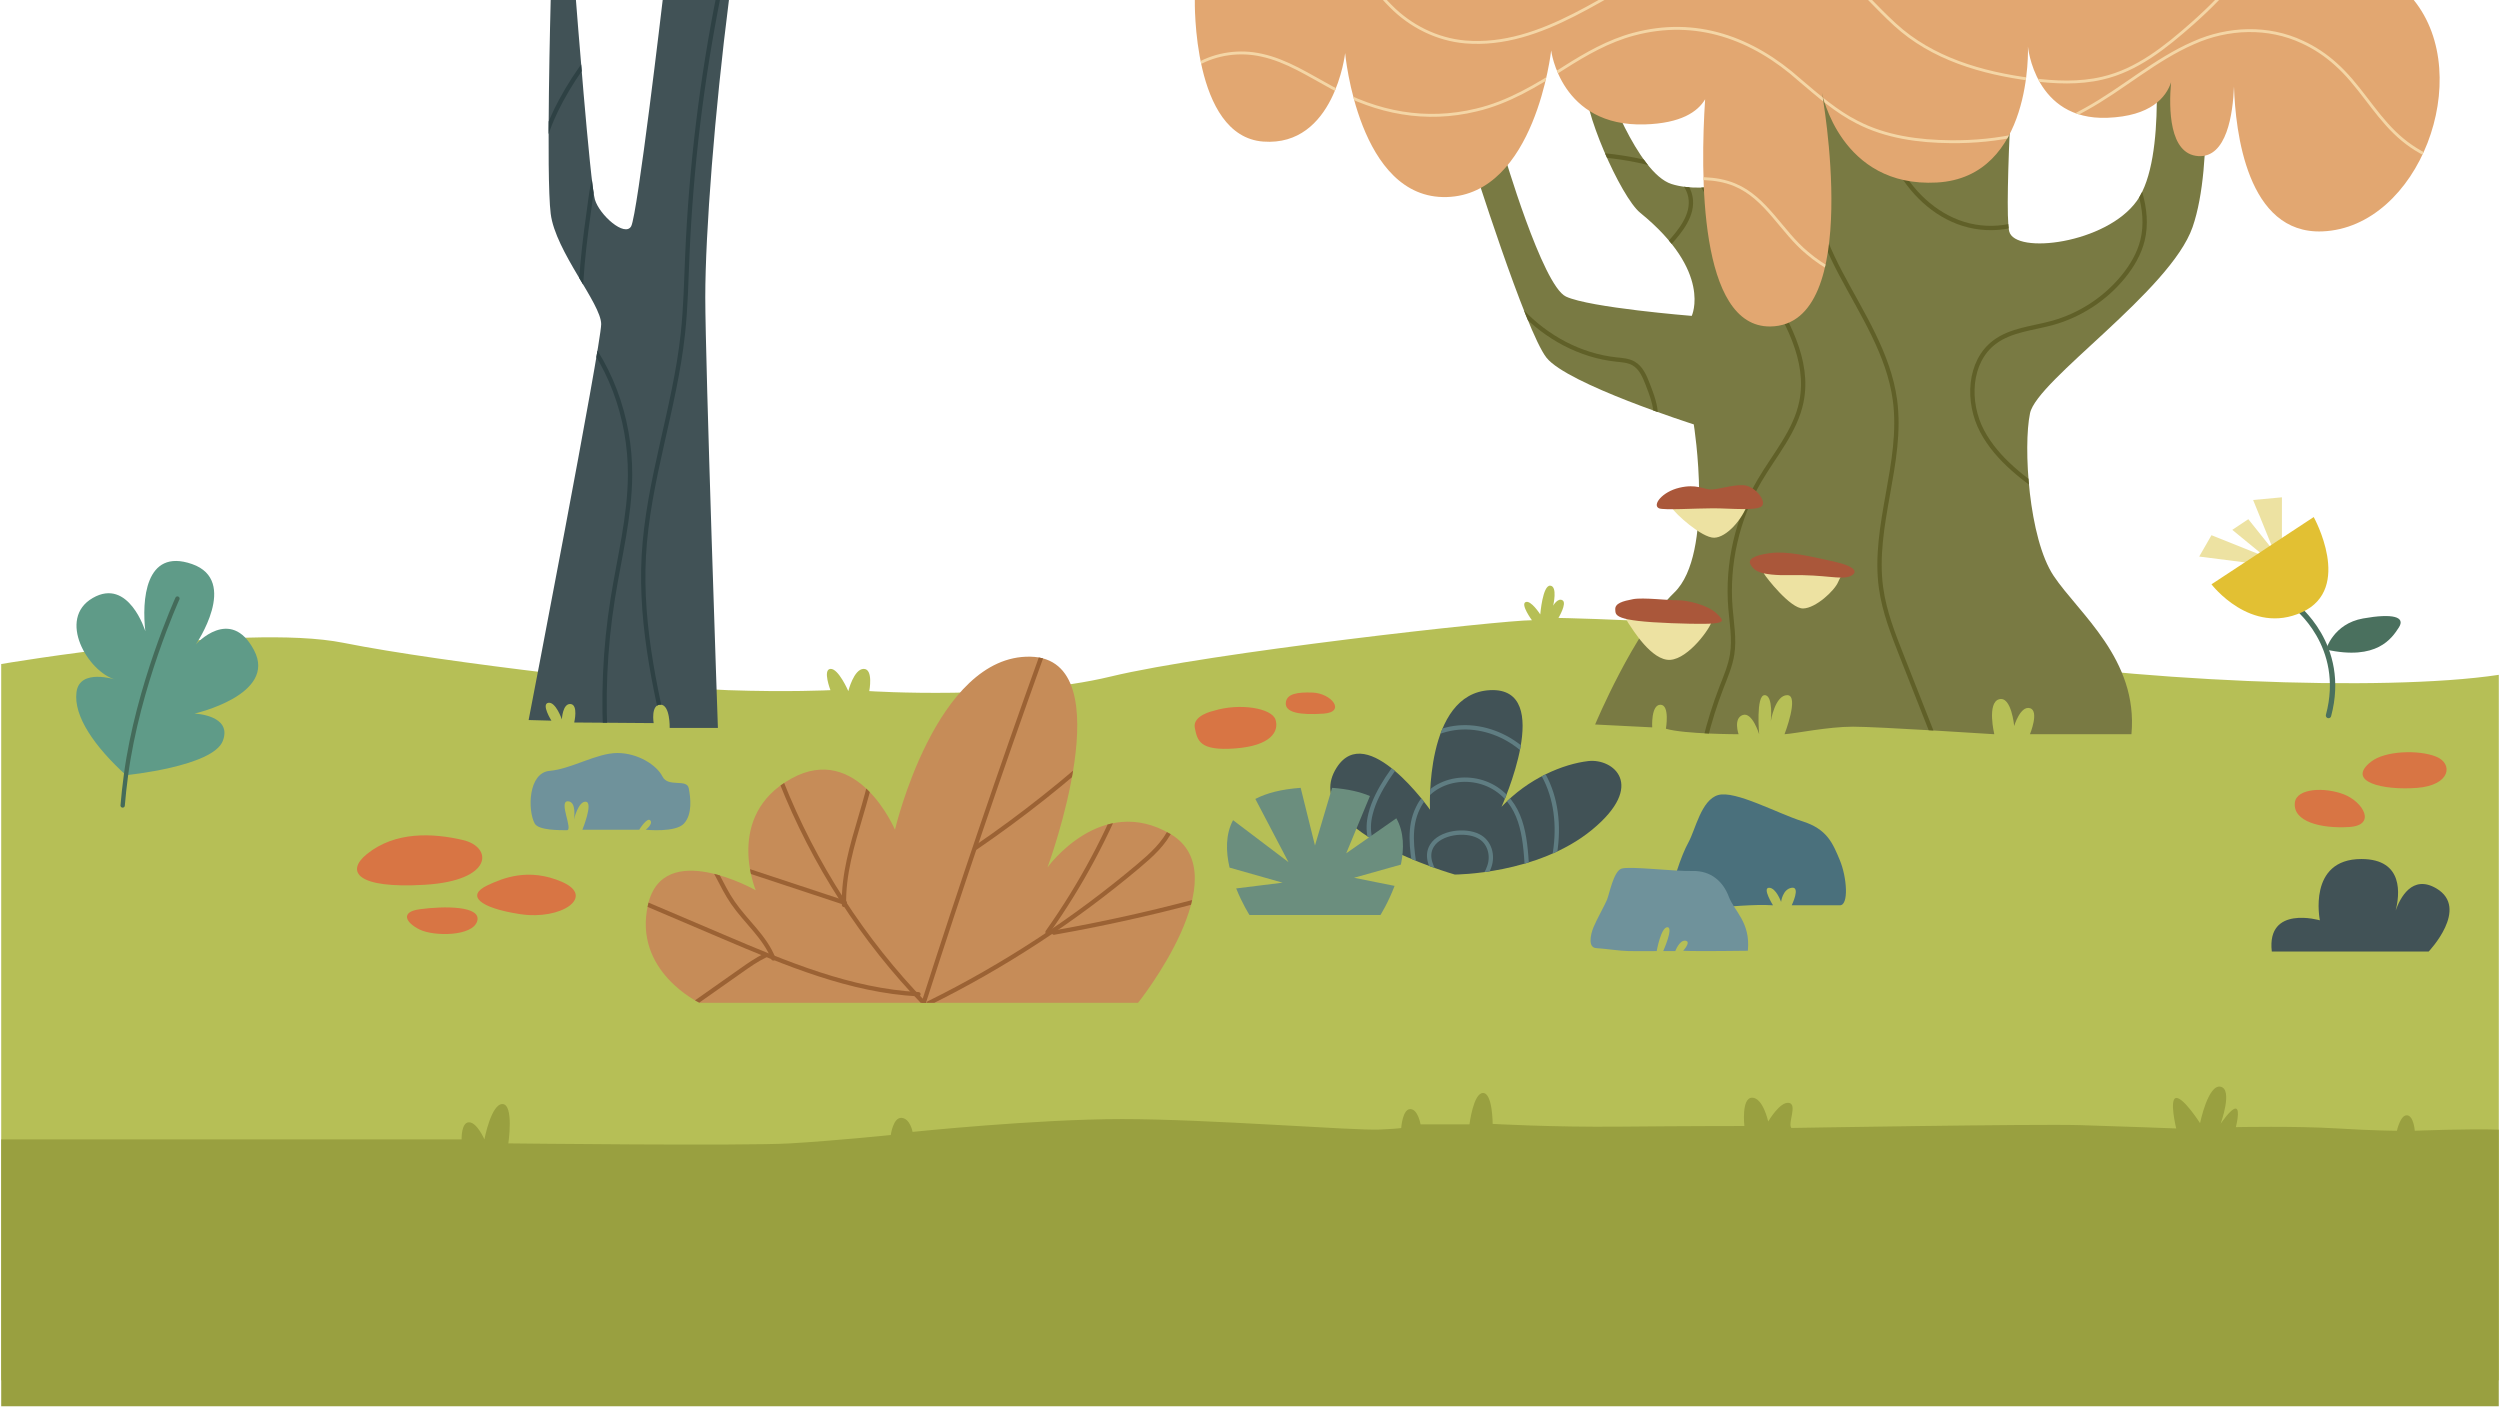
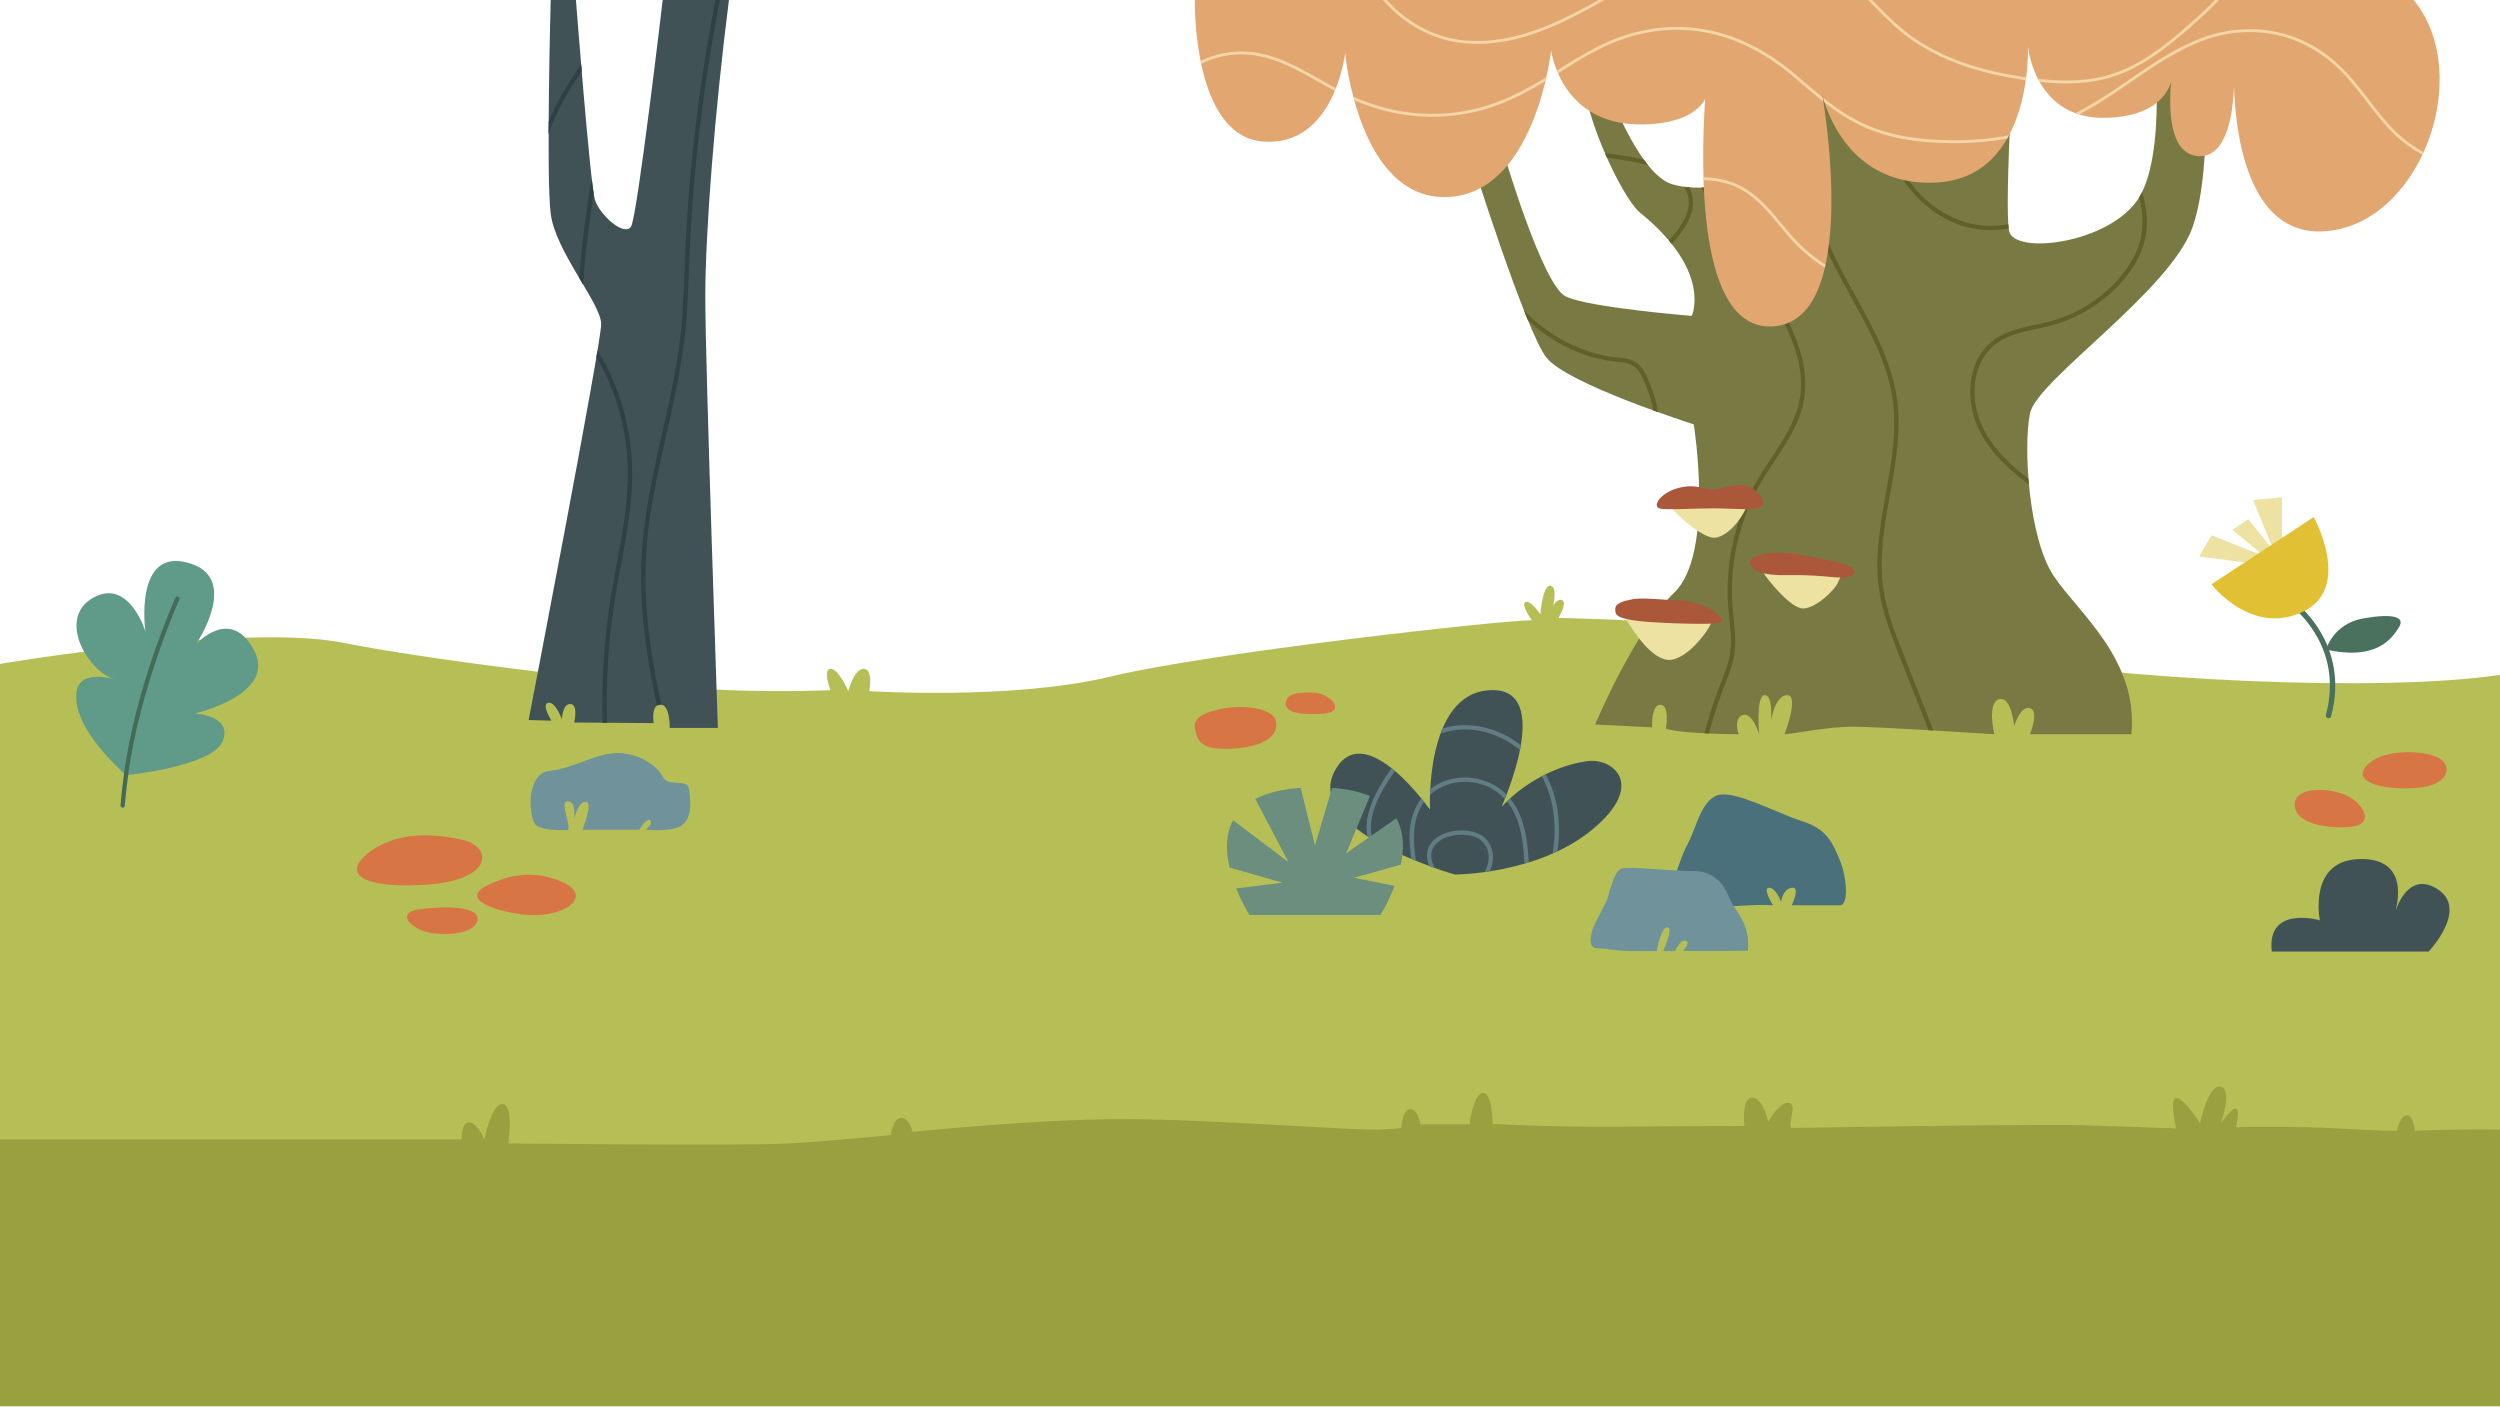
<svg xmlns="http://www.w3.org/2000/svg" id="Capa_1" width="3459.33" height="1945.87" version="1.1" viewBox="0 0 3459.33 1945.87">
  <defs>
    <style>
-       .st0, .st1, .st2, .st3, .st4, .st5, .st6, .st7 {
+       .st0, .st1, .st2, .st3, .st4, .st5, .st6 {
        fill: none;
      }

      .st1 {
        stroke: #4a705e;
+         stroke-linejoin: round;
        stroke-width: 7.44px;
      }

-       .st1, .st5, .st7 {
+       .st1, .st5 {
        stroke-linecap: round;
      }

-       .st1, .st7 {
-         stroke-linejoin: round;
-       }
- 
-       .st8 {
+       .st7 {
        fill: #5f9b88;
      }

      .st2 {
        stroke: #2e4144;
      }

      .st2, .st3, .st4, .st5, .st6 {
        stroke-miterlimit: 10;
      }

-       .st2, .st3, .st5, .st6, .st7 {
+       .st2, .st3, .st5, .st6 {
        stroke-width: 6px;
      }

      .st3 {
        stroke: #606028;
      }

+       .st8 {
+         fill: #d87544;
+       }
+ 
      .st9 {
-         fill: #d87544;
+         fill: #4a707c;
      }

      .st10 {
-         fill: #4a707c;
+         fill: #99a040;
      }

      .st11 {
-         fill: #99a040;
+         fill: #aa573a;
      }

      .st12 {
-         fill: #aa573a;
+         fill: #e2a771;
      }

      .st13 {
-         fill: #e2a771;
+         fill: #e2c033;
      }

      .st14 {
-         fill: #e2c033;
+         fill: #415256;
      }

      .st15 {
-         fill: #415256;
+         clip-path: url(#clippath-1);
      }

      .st16 {
-         clip-path: url(#clippath-1);
+         clip-path: url(#clippath-3);
      }

      .st17 {
-         clip-path: url(#clippath-3);
+         clip-path: url(#clippath-2);
      }

      .st18 {
-         clip-path: url(#clippath-4);
-       }
- 
-       .st19 {
-         clip-path: url(#clippath-2);
-       }
- 
-       .st20 {
-         fill: #c68c58;
-       }
- 
-       .st21 {
        fill: #797a43;
      }

      .st4 {
        stroke: #f4d6a6;
        stroke-width: 4px;
      }

-       .st22 {
+       .st19 {
        fill: #b6bf56;
      }

-       .st23 {
+       .st20 {
        fill: #6f929b;
      }

      .st5 {
        stroke: #446b5a;
      }

-       .st24 {
+       .st21 {
        fill: #4a705e;
      }

-       .st25 {
+       .st22 {
        fill: #6b8e7e;
      }

-       .st26 {
+       .st23 {
        fill: #ede2a2;
      }

      .st6 {
        stroke: #5f7d82;
      }

-       .st7 {
-         stroke: #9b6234;
-       }
- 
-       .st27 {
+       .st24 {
        clip-path: url(#clippath);
      }
    </style>
    <clipPath id="clippath">
-       <path class="st0" d="M967.93,1387.58h606.88s141.17-176.79,44.86-233.52-170.19,46.18-170.19,46.18c0,0,106.86-288.93-23.75-291.57s-187.34,239.46-187.34,239.46c0,0-51.45-122.04-143.81-70.58s-48.81,154.36-48.81,154.36c0,0-127.97-72.56-149.08,19.79s71.24,135.89,71.24,135.89h0Z" />
+       <path class="st0" d="M2207.22,1002.51s53.83-128.81,109.59-182.64c55.75-53.83,26.92-232.63,26.92-232.63,0,0-174.95-55.75-203.79-92.28s-103.82-274.93-103.82-274.93l44.22-9.61s53.83,184.57,86.52,199.95,174.06,26.73,174.06,26.73c0,0,29.04-61.14-71.34-142.69-26.69-21.69-81.8-145.51-75.91-183.96h26.28s44.97,128.81,93.03,144.19c48.06,15.38,123.04-9.61,123.04-9.61V14.31h353.75s-17.3,273.01-9.61,305.69,134.58,17.3,176.88-42.3c42.3-59.6,23.07-226.86,23.07-226.86l67.29,3.85s17.3,171.11-13.46,259.55c-30.76,88.44-215.33,211.48-224.94,257.62-9.61,46.14-1.92,173.03,32.68,224.94s117.28,115.35,107.66,219.17h-140.44s13.28-32.25,0-36.05-21.82,24.66-21.82,24.66c0,0-3.79-41.74-20.87-36.99-17.07,4.74-6.64,48.38-6.64,48.38,0,0-160.31-10.43-195.41-10.43s-79.68,9.49-94.86,10.43c0,0,20.87-54.07,3.79-54.07s-22.77,36.05-22.77,36.05c0,0,3.79-36.05-8.54-36.05s-7.59,54.07-7.59,54.07c0,0-9.49-31.3-22.77-26.56s-5.69,26.56-5.69,26.56c0,0-74.94,0-100.55-7.59,0,0,5.69-33.2-7.59-33.2s-11.38,31.3-11.38,31.3l-79.01-3.97h.02Z" />
    </clipPath>
    <clipPath id="clippath-1">
-       <path class="st0" d="M2207.22,1002.51s53.83-128.81,109.59-182.64c55.75-53.83,26.92-232.63,26.92-232.63,0,0-174.95-55.75-203.79-92.28s-103.82-274.93-103.82-274.93l44.22-9.61s53.83,184.57,86.52,199.95,174.06,26.73,174.06,26.73c0,0,29.04-61.14-71.34-142.69-26.69-21.69-81.8-145.51-75.91-183.96h26.28s44.97,128.81,93.03,144.19c48.06,15.38,123.04-9.61,123.04-9.61V14.31h353.75s-17.3,273.01-9.61,305.69,134.58,17.3,176.88-42.3c42.3-59.6,23.07-226.86,23.07-226.86l67.29,3.85s17.3,171.11-13.46,259.55c-30.76,88.44-215.33,211.48-224.94,257.62-9.61,46.14-1.92,173.03,32.68,224.94s117.28,115.35,107.66,219.17h-140.44s13.28-32.25,0-36.05-21.82,24.66-21.82,24.66c0,0-3.79-41.74-20.87-36.99-17.07,4.74-6.64,48.38-6.64,48.38,0,0-160.31-10.43-195.41-10.43s-79.68,9.49-94.86,10.43c0,0,20.87-54.07,3.79-54.07s-22.77,36.05-22.77,36.05c0,0,3.79-36.05-8.54-36.05s-7.59,54.07-7.59,54.07c0,0-9.49-31.3-22.77-26.56s-5.69,26.56-5.69,26.56c0,0-74.94,0-100.55-7.59,0,0,5.69-33.2-7.59-33.2s-11.38,31.3-11.38,31.3l-79.01-3.97h.02Z" />
+       <path class="st0" d="M3339.98,0h-1686.66s-3.99,188.6,94.69,195.91c98.68,7.31,113.3-122.44,113.3-122.44,0,0,18.27,202.85,140.72,199.19,122.44-3.65,144.37-202.85,144.37-202.85,0,0,12.79,105.99,129.75,102.34,49.59-1.55,72.89-17.22,83.29-34.77-6.59,100.88-8.99,315.77,90.32,314.37,129.75-1.83,71.27-323.46,71.27-323.46,0,0,25.58,131.58,158.99,124.27s126.1-188.23,126.1-188.23c0,0,9.14,102.34,109.65,98.68,60.97-2.22,81.59-28.64,88.38-49.08-3.12,35.85-2.88,99.46,37.72,102.08,39.51,2.55,47.91-58.89,49.37-96.31,1.97,61.9,17.81,204.78,122.41,200.48,133.41-5.48,212.22-214.18,126.33-320.17h0Z" />
    </clipPath>
    <clipPath id="clippath-2">
-       <path class="st0" d="M3339.98,0h-1686.66s-3.99,188.6,94.69,195.91c98.68,7.31,113.3-122.44,113.3-122.44,0,0,18.27,202.85,140.72,199.19,122.44-3.65,144.37-202.85,144.37-202.85,0,0,12.79,105.99,129.75,102.34,49.59-1.55,72.89-17.22,83.29-34.77-6.59,100.88-8.99,315.77,90.32,314.37,129.75-1.83,71.27-323.46,71.27-323.46,0,0,25.58,131.58,158.99,124.27s126.1-188.23,126.1-188.23c0,0,9.14,102.34,109.65,98.68,60.97-2.22,81.59-28.64,88.38-49.08-3.12,35.85-2.88,99.46,37.72,102.08,39.51,2.55,47.91-58.89,49.37-96.31,1.97,61.9,17.81,204.78,122.41,200.48,133.41-5.48,212.22-214.18,126.33-320.17h0Z" />
+       <path class="st0" d="M993.38,1007.25s-17.46-506.38-17.46-595.87,13.1-257.45,32.74-411.38h-91.67s-34.92,297.88-43.65,313.16-43.65-15.28-50.2-37.11S796.94,0,796.94,0h-34.92s-6.55,243.32,0,295.7,69.85,124.41,69.85,152.79-100.4,547.85-100.4,547.85l31.54.85s-14.49-23.01-4.26-24.72,18.75,23.01,18.75,23.01c0,0,.85-22.16,11.93-21.31s5.11,25.57,5.11,25.57l109.95.85s-4.26-25.57,9.38-25.57,12.79,32.22,12.79,32.22h66.74-.02,0Z" />
    </clipPath>
    <clipPath id="clippath-3">
-       <path class="st0" d="M993.38,1007.25s-17.46-506.38-17.46-595.87,13.1-257.45,32.74-411.38h-91.67s-34.92,297.88-43.65,313.16-43.65-15.28-50.2-37.11S796.94,0,796.94,0h-34.92s-6.55,243.32,0,295.7,69.85,124.41,69.85,152.79-100.4,547.85-100.4,547.85l31.54.85s-14.49-23.01-4.26-24.72,18.75,23.01,18.75,23.01c0,0,.85-22.16,11.93-21.31s5.11,25.57,5.11,25.57l109.95.85s-4.26-25.57,9.38-25.57,12.79,32.22,12.79,32.22h66.74-.02,0Z" />
-     </clipPath>
-     <clipPath id="clippath-4">
      <path class="st0" d="M2013.05,1210.14s114.79-.02,190-62.03,29.03-98.94-5.28-94.99-83.12,23.75-120.07,63.33c0,0,75.21-165.91-15.83-161.46s-83.12,165.42-83.12,165.42c0,0-87.28-124.44-129.3-58.05-54.28,85.75,163.61,147.78,163.61,147.78h0Z" />
    </clipPath>
  </defs>
-   <path class="st22" d="M1.67,918.84s334.35-57.18,473.66-29.32c139.31,27.86,448.34,62.57,531.93,65.48s141.85,0,141.85,0c0,0-11.08-28.59,0-29.44s24.73,30.74,24.73,30.74c0,0,7.67-30.74,21.32-30.74s7.67,30.74,7.67,30.74c0,0,197.77,12.8,334.11-20.16s540.87-77.91,582.82-77.91c0,0-16.04-21.85-8.74-25.1,7.31-3.25,20.29,17.05,20.29,17.05,0,0,3.25-40.58,13.8-39.77s4.06,27.6,4.06,27.6c0,0,6.49-11.36,12.99-7.31s-5.68,24.35-5.68,24.35c0,0,325.52,6.06,554.14,46.94s587.21,56.02,747.06,31.79v976.23H1.67v-991.16h0Z" />
-   <path class="st11" d="M1.67,1576.59h637.08s-.79-23.63,10.25-23.63,21.29,23.63,21.29,23.63c0,0,9.46-49.65,25.23-48.86s7.89,54.41,7.89,54.41c0,0,326.91,3.71,389.92,0s139.26-11.59,139.26-11.59c0,0,3.23-24.79,15.09-23.72s15.09,19.4,15.09,19.4c0,0,170.78-17.72,290-17.72s320.61,16.11,356.06,14.5,30.1-2.5,30.1-2.5c0,0,1.78-25.84,12.47-25.84s14.26,21.08,14.26,21.08h67.71s5.35-43.36,18.71-43.36,13.36,42.77,13.36,42.77c0,0,81.98,4.72,175.51,3.83s172.8-.89,172.8-.89c0,0-4.45-39.19,10.69-39.19s22.27,32.96,22.27,32.96c0,0,16.03-27.61,28.5-25.83s-1.78,28.5,3.56,34.74c0,0,338.03-5.72,399.49-3.89s133.01,4.59,133.01,4.59c0,0-10.09-41.28,0-42.2s33.02,34.86,33.02,34.86c0,0,11.01-54.12,28.44-50.45s0,51.37,0,51.37c0,0,14.68-22.02,21.1-21.1s0,25.69,0,25.69c0,0,82.79-1.67,137.82,1.67s85.04,3.34,85.04,3.34c0,0,4.75-22.1,14.02-21.39s10.69,21.39,10.69,21.39c0,0,76.13-3.01,116.24-1.5v382.71H1.67v-369.28h0Z" />
-   <g>
-     <path class="st20" d="M967.93,1387.58h606.88s141.17-176.79,44.86-233.52-170.19,46.18-170.19,46.18c0,0,106.86-288.93-23.75-291.57s-187.34,239.46-187.34,239.46c0,0-51.45-122.04-143.81-70.58s-48.81,154.36-48.81,154.36c0,0-127.97-72.56-149.08,19.79s71.24,135.89,71.24,135.89h0Z" />
-     <g class="st27">
-       <g>
-         <path class="st7" d="M1278.35,1386.87c51.5-160.61,105.82-320.32,162.93-479.03" />
-         <path class="st7" d="M1285.12,1388.15c103.98-51.33,201.71-115.29,290.39-190,17.77-14.97,35.68-31.04,45.27-52.2" />
-         <path class="st7" d="M1279.65,1389.2c-85.61-88.33-153.58-193.67-198.78-308.08" />
-         <path class="st7" d="M1270.89,1375.76c-94.12-4.98-183.07-42.45-269.78-79.38-42.89-18.27-85.78-36.53-128.67-54.8" />
-         <path class="st7" d="M1458.37,1290.51c76.67-13.52,152.67-30.85,227.62-51.91" />
-         <path class="st7" d="M1449.49,1289.72c46.22-65.08,84.16-136.04,112.61-210.63" />
-         <path class="st7" d="M1350.3,1172.85c64.52-44.15,125.91-92.87,183.56-145.67" />
-         <path class="st7" d="M1167.9,1252.16c-2.12-83.51,49.01-162.01,44.32-245.41" />
-         <path class="st7" d="M1169,1249.21c-61.35-20.3-122.71-40.6-184.06-60.89" />
-         <path class="st7" d="M1070.08,1326.2c-11.62-29.75-37.99-50.87-56.05-77.2-16.28-23.74-25.83-51.81-43.89-74.23" />
-         <path class="st7" d="M1059.11,1322.01c-11.95,5.7-22.84,13.36-33.67,20.98-32.96,23.2-65.93,46.41-98.89,69.61" />
-       </g>
-     </g>
-   </g>
-   <g>
-     <path class="st21" d="M2207.22,1002.51s53.83-128.81,109.59-182.64c55.75-53.83,26.92-232.63,26.92-232.63,0,0-174.95-55.75-203.79-92.28s-103.82-274.93-103.82-274.93l44.22-9.61s53.83,184.57,86.52,199.95,174.06,26.73,174.06,26.73c0,0,29.04-61.14-71.34-142.69-26.69-21.69-81.8-145.51-75.91-183.96h26.28s44.97,128.81,93.03,144.19c48.06,15.38,123.04-9.61,123.04-9.61V14.31h353.75s-17.3,273.01-9.61,305.69,134.58,17.3,176.88-42.3c42.3-59.6,23.07-226.86,23.07-226.86l67.29,3.85s17.3,171.11-13.46,259.55c-30.76,88.44-215.33,211.48-224.94,257.62-9.61,46.14-1.92,173.03,32.68,224.94s117.28,115.35,107.66,219.17h-140.44s13.28-32.25,0-36.05-21.82,24.66-21.82,24.66c0,0-3.79-41.74-20.87-36.99-17.07,4.74-6.64,48.38-6.64,48.38,0,0-160.31-10.43-195.41-10.43s-79.68,9.49-94.86,10.43c0,0,20.87-54.07,3.79-54.07s-22.77,36.05-22.77,36.05c0,0,3.79-36.05-8.54-36.05s-7.59,54.07-7.59,54.07c0,0-9.49-31.3-22.77-26.56s-5.69,26.56-5.69,26.56c0,0-74.94,0-100.55-7.59,0,0,5.69-33.2-7.59-33.2s-11.38,31.3-11.38,31.3l-79.01-3.97h.02Z" />
-     <g class="st16">
+   <path class="st19" d="M-1.33,918.84s337.35-57.18,476.66-29.32,448.34,62.57,531.93,65.48,141.85,0,141.85,0c0,0-11.08-28.59,0-29.44s24.73,30.74,24.73,30.74c0,0,7.67-30.74,21.32-30.74s7.67,30.74,7.67,30.74c0,0,197.77,12.8,334.11-20.16s540.87-77.91,582.82-77.91c0,0-16.04-21.85-8.74-25.1,7.31-3.25,20.29,17.05,20.29,17.05,0,0,3.25-40.58,13.8-39.77s4.06,27.6,4.06,27.6c0,0,6.49-11.36,12.99-7.31s-5.68,24.35-5.68,24.35c0,0,325.52,6.06,554.14,46.94s589.21,56.02,749.06,31.79v976.23H-1.33v-991.16h0Z" />
+   <path class="st10" d="M-1.33,1576.59h640.08s-.79-23.63,10.25-23.63,21.29,23.63,21.29,23.63c0,0,9.46-49.65,25.23-48.86s7.89,54.41,7.89,54.41c0,0,326.91,3.71,389.92,0s139.26-11.59,139.26-11.59c0,0,3.23-24.79,15.09-23.72s15.09,19.4,15.09,19.4c0,0,170.78-17.72,290-17.72s320.61,16.11,356.06,14.5,30.1-2.5,30.1-2.5c0,0,1.78-25.84,12.47-25.84s14.26,21.08,14.26,21.08h67.71s5.35-43.36,18.71-43.36,13.36,42.77,13.36,42.77c0,0,81.98,4.72,175.51,3.83s172.8-.89,172.8-.89c0,0-4.45-39.19,10.69-39.19s22.27,32.96,22.27,32.96c0,0,16.03-27.61,28.5-25.83s-1.78,28.5,3.56,34.74c0,0,338.03-5.72,399.49-3.89s133.01,4.59,133.01,4.59c0,0-10.09-41.28,0-42.2s33.02,34.86,33.02,34.86c0,0,11.01-54.12,28.44-50.45s0,51.37,0,51.37c0,0,14.68-22.02,21.1-21.1s0,25.69,0,25.69c0,0,82.79-1.67,137.82,1.67s85.04,3.34,85.04,3.34c0,0,4.75-22.1,14.02-21.39s10.69,21.39,10.69,21.39c0,0,78.13-3.01,118.24-1.5v382.71H-1.33v-369.28h0Z" />
+   <g>
+     <path class="st18" d="M2207.22,1002.51s53.83-128.81,109.59-182.64c55.75-53.83,26.92-232.63,26.92-232.63,0,0-174.95-55.75-203.79-92.28s-103.82-274.93-103.82-274.93l44.22-9.61s53.83,184.57,86.52,199.95,174.06,26.73,174.06,26.73c0,0,29.04-61.14-71.34-142.69-26.69-21.69-81.8-145.51-75.91-183.96h26.28s44.97,128.81,93.03,144.19c48.06,15.38,123.04-9.61,123.04-9.61V14.31h353.75s-17.3,273.01-9.61,305.69,134.58,17.3,176.88-42.3c42.3-59.6,23.07-226.86,23.07-226.86l67.29,3.85s17.3,171.11-13.46,259.55c-30.76,88.44-215.33,211.48-224.94,257.62-9.61,46.14-1.92,173.03,32.68,224.94s117.28,115.35,107.66,219.17h-140.44s13.28-32.25,0-36.05-21.82,24.66-21.82,24.66c0,0-3.79-41.74-20.87-36.99-17.07,4.74-6.64,48.38-6.64,48.38,0,0-160.31-10.43-195.41-10.43s-79.68,9.49-94.86,10.43c0,0,20.87-54.07,3.79-54.07s-22.77,36.05-22.77,36.05c0,0,3.79-36.05-8.54-36.05s-7.59,54.07-7.59,54.07c0,0-9.49-31.3-22.77-26.56s-5.69,26.56-5.69,26.56c0,0-74.94,0-100.55-7.59,0,0,5.69-33.2-7.59-33.2s-11.38,31.3-11.38,31.3l-79.01-3.97h.02Z" />
+     <g class="st24">
      <g>
        <path class="st3" d="M2037.98,299.15c10.9,48.68,33.39,95.24,67.72,131.43,34.33,36.2,80.85,61.5,130.45,66.85,8.31.9,17.02,1.34,24.27,5.49,10.36,5.92,15.36,17.89,19.66,29.02,5.5,14.22,11.08,28.83,11.17,44.07.1,15.24-6.48,31.5-19.94,38.65" />
        <path class="st3" d="M2326.29,209.72c38.03,60.63,76.07,121.26,114.1,181.9,31.37,50.01,64.06,106.63,52.26,164.47-8.28,40.57-37.08,73.26-57.98,109.01-30.87,52.79-45.11,115.15-40.21,176.11,1.71,21.31,5.69,42.78,2.43,63.9-2.48,16.05-9.03,31.14-14.89,46.29-18.25,47.16-30.27,96.72-35.66,147" />
        <path class="st3" d="M2511.74,194.67c-18.75,61.15,5.36,126.94,35.23,183.5s66.56,111.93,75.13,175.31c11.71,86.58-31.21,173.72-19.21,260.26,4.52,32.58,16.66,63.54,28.71,94.14,29.97,76.1,59.93,152.19,89.9,228.29" />
        <path class="st3" d="M2839.86,690.16c-37.19-25.91-75.73-53.32-97.02-93.33s-19.04-96.48,17.31-123.55c22.65-16.87,52.6-18.9,79.82-26.43,38.27-10.59,73.08-33.32,98.15-64.11,12.13-14.89,22.12-31.87,26.64-50.54,10.43-43.12-9.3-87.19-28.53-127.17" />
        <path class="st3" d="M2829.85,288.64c-31.96,28.24-80.42,33.78-120.3,18.67-39.88-15.11-71.15-48.62-89.21-87.26-18.06-38.63-23.86-82.08-23.04-124.72" />
        <path class="st3" d="M2192.79,213.22c26.83.98,53.56,4.38,79.78,10.15,14.35,3.16,28.79,7.13,41.23,14.94s22.8,20.01,25.36,34.48c4.35,24.53-13.69,46.82-30.5,65.21-13.28,14.53-26.56,29.05-39.85,43.58" />
      </g>
    </g>
  </g>
  <g>
-     <path class="st13" d="M3339.98,0h-1686.66s-3.99,188.6,94.69,195.91,113.3-122.44,113.3-122.44c0,0,18.27,202.85,140.72,199.19,122.44-3.65,144.37-202.85,144.37-202.85,0,0,12.79,105.99,129.75,102.34,49.59-1.55,72.89-17.22,83.29-34.77-6.59,100.88-8.99,315.77,90.32,314.37,129.75-1.83,71.27-323.46,71.27-323.46,0,0,25.58,131.58,158.99,124.27s126.1-188.23,126.1-188.23c0,0,9.14,102.34,109.65,98.68,60.97-2.22,81.59-28.64,88.38-49.08-3.12,35.85-2.88,99.46,37.72,102.08,39.51,2.55,47.91-58.89,49.37-96.31,1.97,61.9,17.81,204.78,122.41,200.48,133.41-5.48,212.22-214.18,126.33-320.17h0Z" />
-     <g class="st19">
+     <path class="st12" d="M3339.98,0h-1686.66s-3.99,188.6,94.69,195.91,113.3-122.44,113.3-122.44c0,0,18.27,202.85,140.72,199.19,122.44-3.65,144.37-202.85,144.37-202.85,0,0,12.79,105.99,129.75,102.34,49.59-1.55,72.89-17.22,83.29-34.77-6.59,100.88-8.99,315.77,90.32,314.37,129.75-1.83,71.27-323.46,71.27-323.46,0,0,25.58,131.58,158.99,124.27s126.1-188.23,126.1-188.23c0,0,9.14,102.34,109.65,98.68,60.97-2.22,81.59-28.64,88.38-49.08-3.12,35.85-2.88,99.46,37.72,102.08,39.51,2.55,47.91-58.89,49.37-96.31,1.97,61.9,17.81,204.78,122.41,200.48,133.41-5.48,212.22-214.18,126.33-320.17h0Z" />
+     <g class="st15">
      <g>
        <path class="st4" d="M1592.32,154.63c17.91-25.34,37.13-50.56,64.47-65.57,26.78-15.14,58.83-19.44,88.76-12.74,35.37,7.61,65.69,27.87,97.69,45.08,61.99,34.86,130.01,47.79,199.68,30.82,44.19-10.33,83.37-34.07,121.35-58.45,30.44-19.33,61.53-37.14,96.3-46.46,86.46-23.26,164.72,5.45,229.84,63.54,25.02,21.16,50.16,43.38,79.31,58.11,39.75,20.64,85.25,26.76,129.6,27.11,65.11.73,130.26-12.58,186.86-45.03,51.03-28.08,95.82-68.62,149.35-91.83,47.34-21.26,103.24-23.31,150.53-.96,16.72,7.67,32.19,18.03,45.88,30.34,31.24,27.58,52.2,66.27,81.63,94.8,14.33,14.01,30.96,25.55,49.26,33.74,48.33,21,109.49,25.37,157.4,2.24,21.03-10.43,37.63-27.03,53.77-44.08" />
        <path class="st4" d="M2210.47,272.76c34.06-10.69,68.84-19.17,104.33-23.24,28.54-3.2,58.79-4.99,85.81,6.31,43.38,18.05,64.66,64.93,100.13,94.21,45.96,39.48,109.89,56.4,169.51,46.71,20.51-3.15,39.95-10.31,59.03-18.44" />
        <path class="st4" d="M1886.55-36.83c11.87,15.66,23.83,31.37,37.76,45.23,27.42,27.95,64.46,46.34,103.22,49.64,107.21,8.82,197.54-71.06,290.44-113.28,43.09-19.82,91.05-33.05,138.6-25.7,79.15,12.14,111.63,65.53,165.59,114.93,51.32,47.1,119.91,67.12,188.87,76.02,32.44,4.12,66.01,5.71,97.96-1.83,47.87-10.89,87.7-43.02,124.55-75.57,47.33-41.92,90.22-90.63,113.8-149.64,4.52-10.68,8.69-21.51,12.85-32.34" />
      </g>
    </g>
  </g>
  <g>
-     <path class="st15" d="M993.38,1007.25s-17.46-506.38-17.46-595.87,13.1-257.45,32.74-411.38h-91.67s-34.92,297.88-43.65,313.16-43.65-15.28-50.2-37.11S796.94,0,796.94,0h-34.92s-6.55,243.32,0,295.7,69.85,124.41,69.85,152.79-100.4,547.85-100.4,547.85l31.54.85s-14.49-23.01-4.26-24.72,18.75,23.01,18.75,23.01c0,0,.85-22.16,11.93-21.31s5.11,25.57,5.11,25.57l109.95.85s-4.26-25.57,9.38-25.57,12.79,32.22,12.79,32.22h66.74-.02,0Z" />
+     <path class="st14" d="M993.38,1007.25s-17.46-506.38-17.46-595.87,13.1-257.45,32.74-411.38h-91.67s-34.92,297.88-43.65,313.16-43.65-15.28-50.2-37.11S796.94,0,796.94,0h-34.92s-6.55,243.32,0,295.7,69.85,124.41,69.85,152.79-100.4,547.85-100.4,547.85l31.54.85s-14.49-23.01-4.26-24.72,18.75,23.01,18.75,23.01c0,0,.85-22.16,11.93-21.31s5.11,25.57,5.11,25.57l109.95.85s-4.26-25.57,9.38-25.57,12.79,32.22,12.79,32.22h66.74-.02,0Z" />
    <g class="st17">
      <g>
        <path class="st2" d="M994.88-8.81c-23.94,119.27-38.59,240.4-43.79,361.94-1.55,36.25-2.26,72.58-6.16,108.66-11.19,103.62-48.43,203.57-54.08,307.64-5.41,99.7,18.38,198.42,42,295.44" />
        <path class="st2" d="M839.01,1038.65c-5.19-70.3-2.17-141.21,8.97-210.81,9.07-56.66,23.54-112.88,23.86-170.26.44-79.61-28.29-160.28-84.09-217.05" />
        <path class="st2" d="M804.07,458.47c-3.94-61.47,4.63-122.99,13.17-183.99,1.5-10.68,3.01-21.45,6.59-31.63,6.17-17.54,18.09-32.37,29.79-46.81" />
        <path class="st2" d="M748.4,248.79c-4.27-38.12,9.79-76.01,28.02-109.76,22.2-41.1,50.98-78.65,84.9-110.77" />
      </g>
    </g>
  </g>
  <g>
-     <path class="st15" d="M2013.05,1210.14s114.79-.02,190-62.03,29.03-98.94-5.28-94.99-83.12,23.75-120.07,63.33c0,0,75.21-165.91-15.83-161.46s-83.12,165.42-83.12,165.42c0,0-87.28-124.44-129.3-58.05-54.28,85.75,163.61,147.78,163.61,147.78h0Z" />
-     <g class="st18">
+     <path class="st14" d="M2013.05,1210.14s114.79-.02,190-62.03,29.03-98.94-5.28-94.99-83.12,23.75-120.07,63.33c0,0,75.21-165.91-15.83-161.46s-83.12,165.42-83.12,165.42c0,0-87.28-124.44-129.3-58.05-54.28,85.75,163.61,147.78,163.61,147.78h0Z" />
+     <g class="st16">
      <g>
        <path class="st6" d="M1990.02,1215.44c-8.68-13.44-17.95-30.04-8.55-45.32,11.46-18.58,46.13-22.58,64.38-13.09,15.36,7.66,20.53,26.62,14.88,42.21-2.38,7.19-6.67,13.99-11.04,20.77" />
        <path class="st6" d="M1958.05,1202.54c-4.62-27.77-8.96-58.33,3.98-84.42,20.39-43.49,79.78-51.2,115.17-21.41,34.8,28.74,33.55,78.01,36.81,119.35" />
        <path class="st6" d="M1908.35,1189.2c-12.36-20.5-17.9-39.11-11.91-62.84,4.35-17.67,13.26-33.93,23.06-49.16,19.76-30.36,46.21-58.65,82.11-67.64,28.81-7.41,59.87-1.34,85.46,13.38,70.63,41.23,79.59,126.62,54.15,198.12" />
      </g>
    </g>
  </g>
-   <path class="st15" d="M3371.4,1229.41c-33.84-20.1-50.51,13.69-56.44,30.47,5.28-20.63,12.15-71.22-47.46-71.22-74.88,0-57.42,84.81-57.42,84.81,0,0-74-21.62-66.52,43.24h217.03s57.09-59.82,10.81-87.31h0Z" />
-   <path class="st10" d="M2311.75,1245.57c-.97,22.99,88.51,3.62,141.61,7.12,0,0-15.25-24.26-5.46-24.26s16.65,19.58,16.65,19.58c0,0,1.96-17.62,14.69-19.58s0,24.26,0,24.26c0,0,53.85-.22,66.58,0s9.79-38.95,0-62.45-17.62-43.08-51.9-53.85c-34.27-10.77-93.02-43.08-116.52-36.23s-31.33,47.98-41.12,65.6-23.6,57.77-24.53,79.8h0Z" />
-   <path class="st23" d="M2418.53,1315.58s-72.72,1.05-89.44,0c0,0,11.57-12.63,3.22-13.91s-14.15,14.38-14.15,14.38h-16.72s14.79-33.03,5.79-33.03-14.79,33.03-14.79,33.03c0,0-25.72.23-38.58,0s-33.44-3.45-45.01-4.09-8.36-18.01-3.86-28.94c4.5-10.93,15.43-30.22,18.65-37.94s9-39.23,19.93-43.08,72.66,3.86,98.39,3.22,42.44,14.79,50.16,35.37,30.34,35.54,26.42,75h0Z" />
-   <path class="st23" d="M739.84,1139.46c-9.84-18.33-9.1-70.2,20.8-72.8s65-24.7,93.61-24.7,54.6,16.9,62.4,32.5,33.8,2.6,36.4,16.25,5.2,35.75-6.5,48.75-53.01,8.65-53.01,8.65c0,0,10.6-8.01,6.3-12.93s-15.36,12.93-15.36,12.93c0,0-68.19.02-78.63,0,0,0,15.36-37.5,4.91-38.73s-16.59,24.57-16.59,24.57c0,0,4.3-25.19-8.6-25.19s7.99,40.15-1.23,40.04-39.24.45-44.5-9.35h0Z" />
-   <path class="st8" d="M174.3,1072.64s120.68-11.84,134.09-47.58-39.27-37.66-39.27-37.66c0,0,114.96-26.03,82.38-87.72s-80.47-8.06-80.47-8.06c0,0,60.42-88.12-5.23-111.1-65.65-22.99-69.48,51.72-64.69,92.9,0,0-22.99-74.71-72.79-45.97s-6.7,102.48,31.61,113.02c0,0-49.74-16.28-54.08,17.24s25.35,75.66,68.45,114.93h0Z" />
+   <path class="st14" d="M3371.4,1229.41c-33.84-20.1-50.51,13.69-56.44,30.47,5.28-20.63,12.15-71.22-47.46-71.22-74.88,0-57.42,84.81-57.42,84.81,0,0-74-21.62-66.52,43.24h217.03s57.09-59.82,10.81-87.31h0Z" />
+   <path class="st9" d="M2311.75,1245.57c-.97,22.99,88.51,3.62,141.61,7.12,0,0-15.25-24.26-5.46-24.26s16.65,19.58,16.65,19.58c0,0,1.96-17.62,14.69-19.58s0,24.26,0,24.26c0,0,53.85-.22,66.58,0s9.79-38.95,0-62.45-17.62-43.08-51.9-53.85c-34.27-10.77-93.02-43.08-116.52-36.23s-31.33,47.98-41.12,65.6-23.6,57.77-24.53,79.8h0Z" />
+   <path class="st20" d="M2418.53,1315.58s-72.72,1.05-89.44,0c0,0,11.57-12.63,3.22-13.91s-14.15,14.38-14.15,14.38h-16.72s14.79-33.03,5.79-33.03-14.79,33.03-14.79,33.03c0,0-25.72.23-38.58,0s-33.44-3.45-45.01-4.09-8.36-18.01-3.86-28.94c4.5-10.93,15.43-30.22,18.65-37.94s9-39.23,19.93-43.08,72.66,3.86,98.39,3.22,42.44,14.79,50.16,35.37,30.34,35.54,26.42,75h0Z" />
+   <path class="st20" d="M739.84,1139.46c-9.84-18.33-9.1-70.2,20.8-72.8s65-24.7,93.61-24.7,54.6,16.9,62.4,32.5,33.8,2.6,36.4,16.25,5.2,35.75-6.5,48.75-53.01,8.65-53.01,8.65c0,0,10.6-8.01,6.3-12.93s-15.36,12.93-15.36,12.93c0,0-68.19.02-78.63,0,0,0,15.36-37.5,4.91-38.73s-16.59,24.57-16.59,24.57c0,0,4.3-25.19-8.6-25.19s7.99,40.15-1.23,40.04-39.24.45-44.5-9.35h0Z" />
+   <path class="st7" d="M174.3,1072.64s120.68-11.84,134.09-47.58-39.27-37.66-39.27-37.66c0,0,114.96-26.03,82.38-87.72s-80.47-8.06-80.47-8.06c0,0,60.42-88.12-5.23-111.1-65.65-22.99-69.48,51.72-64.69,92.9,0,0-22.99-74.71-72.79-45.97s-6.7,102.48,31.61,113.02c0,0-49.74-16.28-54.08,17.24s25.35,75.66,68.45,114.93h0Z" />
  <path class="st5" d="M245.5,828.23s-54.74,120.73-71.2,244.41c-2.01,15.07-3.5,29.03-4.58,41.93" />
-   <path class="st25" d="M1938.47,1196.38l-64.85,18.23,56.12,11.21c-8.85,23.36-19.55,40.26-19.55,40.26h-181.26s-9.78-15.22-18.38-36.73l64.2-7.97-73.36-20.82c-5.06-21.84-5.85-45.68,4.82-65.66l76.67,58.04-45.82-87.42c15.17-7.95,35.61-13.45,62.72-15.36h.01l19.77,79.76,23.71-79.77c21.59,1.57,38.79,5.57,52.35,11.35l-32.83,79.25,69.36-48.44c10.9,19.24,10.8,42.44,6.32,64.07h0Z" />
+   <path class="st22" d="M1938.47,1196.38l-64.85,18.23,56.12,11.21c-8.85,23.36-19.55,40.26-19.55,40.26h-181.26s-9.78-15.22-18.38-36.73l64.2-7.97-73.36-20.82c-5.06-21.84-5.85-45.68,4.82-65.66l76.67,58.04-45.82-87.42c15.17-7.95,35.61-13.45,62.72-15.36h.01l19.77,79.76,23.71-79.77c21.59,1.57,38.79,5.57,52.35,11.35l-32.83,79.25,69.36-48.44c10.9,19.24,10.8,42.44,6.32,64.07h0Z" />
  <path class="st1" d="M3175.45,837.97s72.63,54.81,46.59,152.1" />
-   <path class="st24" d="M3218.6,898.83s9.88-35.66,51.24-43.05,59.08-2.22,49.48,12.55c-9.6,14.77-30.11,46.22-100.72,30.49h0Z" />
-   <polygon class="st26" points="3157.58 759.04 3157.58 688.15 3117.71 691.84 3146.51 762.73 3111.06 718.42 3088.9 733.19 3133.96 770.12 3060.1 740.58 3043.11 770.12 3135.44 781.94 3157.58 759.04" />
-   <path class="st14" d="M3060.1,808.52s54.28,71.26,125.36,38.58,16.1-131.64,16.1-131.64l-141.46,93.05h0Z" />
-   <path class="st9" d="M1679.44,983.54c35.97-11.16,80.62-3.72,85.58,12.4s-6.2,35.97-55.81,39.69-52.27-10.87-55.9-28.38,26.13-23.71,26.13-23.71h0Z" />
-   <path class="st9" d="M1816.18,958.33c26.32.91,46.97,27.04,14.94,29.18s-52.66-1.42-51.95-14.59,16.37-15.3,37.01-14.59h0Z" />
-   <path class="st9" d="M507.81,1181.69c39.1-31.53,90.99-29.04,132.61-19.36s42.59,56.14-52.27,61.95-110.35-18.39-80.34-42.59Z" />
-   <path class="st9" d="M674.32,1225.15c21.02-9.93,57.11-25.07,103.58-4.74,46.46,20.33-.97,53.24-58.08,44.53s-74.95-25.86-45.5-39.78h0Z" />
-   <path class="st9" d="M580.68,1258.16c34.19-4.64,85.95-4.84,79.63,16.46s-60.02,21.3-79.63,11.62-26.92-24.42,0-28.07h0Z" />
-   <path class="st9" d="M3280.63,1054.16c19.61-15.55,66.16-16.84,90.22-7.22s20.45,39.7-26.46,43.3c-46.91,3.61-98.64-8.42-63.75-36.09h-.01Z" />
-   <path class="st9" d="M3175.45,1110.69c2.25-20.21,41.43-21.75,67.9-11.48s45.71,42.75,7.22,45.16-78.06-7.22-75.12-33.68h0Z" />
-   <path class="st26" d="M2252.84,861.6c5.9,8.8,32.75,53.24,58.41,51.46s56.23-44.91,57.32-53.64c1.09-8.73-92.8-10.37-103.72-10.37s-19.49,1.4-12.01,12.56h0Z" />
-   <path class="st12" d="M2235.09,843.46c.54,7.77-2.69,15.87,77.84,18.86s74.85-1.11,62.57-13.28c-12.27-12.17-41.91-18.76-54.19-18.46s-47.6-4.19-61.67-1.5c-14.07,2.69-25.15,5.69-24.55,14.37h0Z" />
-   <path class="st26" d="M2441.06,794.06c2.24,4.28,36.23,48.2,53.89,47.9s43.71-24.85,48.5-36.52c4.79-11.68,15.87-20.66-8.98-20.96s-103.29-9.28-93.41,9.58Z" />
-   <path class="st12" d="M2422.8,782.09c4.55,6.68,10.18,14.67,55.98,13.77,45.81-.9,68.56,6.59,80.53,1.8,11.98-4.79,11.08-13.47-23.05-20.96-34.13-7.48-63.47-14.37-86.52-11.38s-32.43,8.7-26.94,16.76h0Z" />
-   <path class="st26" d="M2313.54,702.75c3.85,7.52,41.31,41.61,58.38,41.31s38.92-25.15,46.4-47-42.21-8.68-59.58-8.98c-17.36-.3-51.79,1.8-45.21,14.67h.01Z" />
-   <path class="st12" d="M2295.56,703.35c6.09,2.86,50.9,0,75.15,0s63.17,4.19,67.96-3.89-11.38-27.84-27.24-28.14-33.27,5.99-43.88,5.99-19.89-8.08-43.84-2.4c-23.95,5.69-37.72,23.95-28.14,28.44h-.01Z" />
+   <path class="st21" d="M3218.6,898.83s9.88-35.66,51.24-43.05,59.08-2.22,49.48,12.55c-9.6,14.77-30.11,46.22-100.72,30.49h0Z" />
+   <polygon class="st23" points="3157.58 759.04 3157.58 688.15 3117.71 691.84 3146.51 762.73 3111.06 718.42 3088.9 733.19 3133.96 770.12 3060.1 740.58 3043.11 770.12 3135.44 781.94 3157.58 759.04" />
+   <path class="st13" d="M3060.1,808.52s54.28,71.26,125.36,38.58,16.1-131.64,16.1-131.64l-141.46,93.05h0Z" />
+   <path class="st8" d="M1679.44,983.54c35.97-11.16,80.62-3.72,85.58,12.4s-6.2,35.97-55.81,39.69-52.27-10.87-55.9-28.38,26.13-23.71,26.13-23.71h0Z" />
+   <path class="st8" d="M1816.18,958.33c26.32.91,46.97,27.04,14.94,29.18s-52.66-1.42-51.95-14.59,16.37-15.3,37.01-14.59h0Z" />
+   <path class="st8" d="M507.81,1181.69c39.1-31.53,90.99-29.04,132.61-19.36s42.59,56.14-52.27,61.95-110.35-18.39-80.34-42.59h0Z" />
+   <path class="st8" d="M674.32,1225.15c21.02-9.93,57.11-25.07,103.58-4.74,46.46,20.33-.97,53.24-58.08,44.53s-74.95-25.86-45.5-39.78h0Z" />
+   <path class="st8" d="M580.68,1258.16c34.19-4.64,85.95-4.84,79.63,16.46s-60.02,21.3-79.63,11.62-26.92-24.42,0-28.07h0Z" />
+   <path class="st8" d="M3280.63,1054.16c19.61-15.55,66.16-16.84,90.22-7.22s20.45,39.7-26.46,43.3c-46.91,3.61-98.64-8.42-63.75-36.09h-.01Z" />
+   <path class="st8" d="M3175.45,1110.69c2.25-20.21,41.43-21.75,67.9-11.48s45.71,42.75,7.22,45.16-78.06-7.22-75.12-33.68h0Z" />
+   <path class="st23" d="M2252.84,861.6c5.9,8.8,32.75,53.24,58.41,51.46s56.23-44.91,57.32-53.64c1.09-8.73-92.8-10.37-103.72-10.37s-19.49,1.4-12.01,12.56h0Z" />
+   <path class="st11" d="M2235.09,843.46c.54,7.77-2.69,15.87,77.84,18.86s74.85-1.11,62.57-13.28c-12.27-12.17-41.91-18.76-54.19-18.46s-47.6-4.19-61.67-1.5c-14.07,2.69-25.15,5.69-24.55,14.37h0Z" />
+   <path class="st23" d="M2441.06,794.06c2.24,4.28,36.23,48.2,53.89,47.9s43.71-24.85,48.5-36.52c4.79-11.68,15.87-20.66-8.98-20.96s-103.29-9.28-93.41,9.58Z" />
+   <path class="st11" d="M2422.8,782.09c4.55,6.68,10.18,14.67,55.98,13.77,45.81-.9,68.56,6.59,80.53,1.8,11.98-4.79,11.08-13.47-23.05-20.96-34.13-7.48-63.47-14.37-86.52-11.38s-32.43,8.7-26.94,16.76h0Z" />
+   <path class="st23" d="M2313.54,702.75c3.85,7.52,41.31,41.61,58.38,41.31s38.92-25.15,46.4-47-42.21-8.68-59.58-8.98c-17.36-.3-51.79,1.8-45.21,14.67h.01Z" />
+   <path class="st11" d="M2295.56,703.35c6.09,2.86,50.9,0,75.15,0s63.17,4.19,67.96-3.89-11.38-27.84-27.24-28.14-33.27,5.99-43.88,5.99-19.89-8.08-43.84-2.4c-23.95,5.69-37.72,23.95-28.14,28.44h-.01Z" />
</svg>
